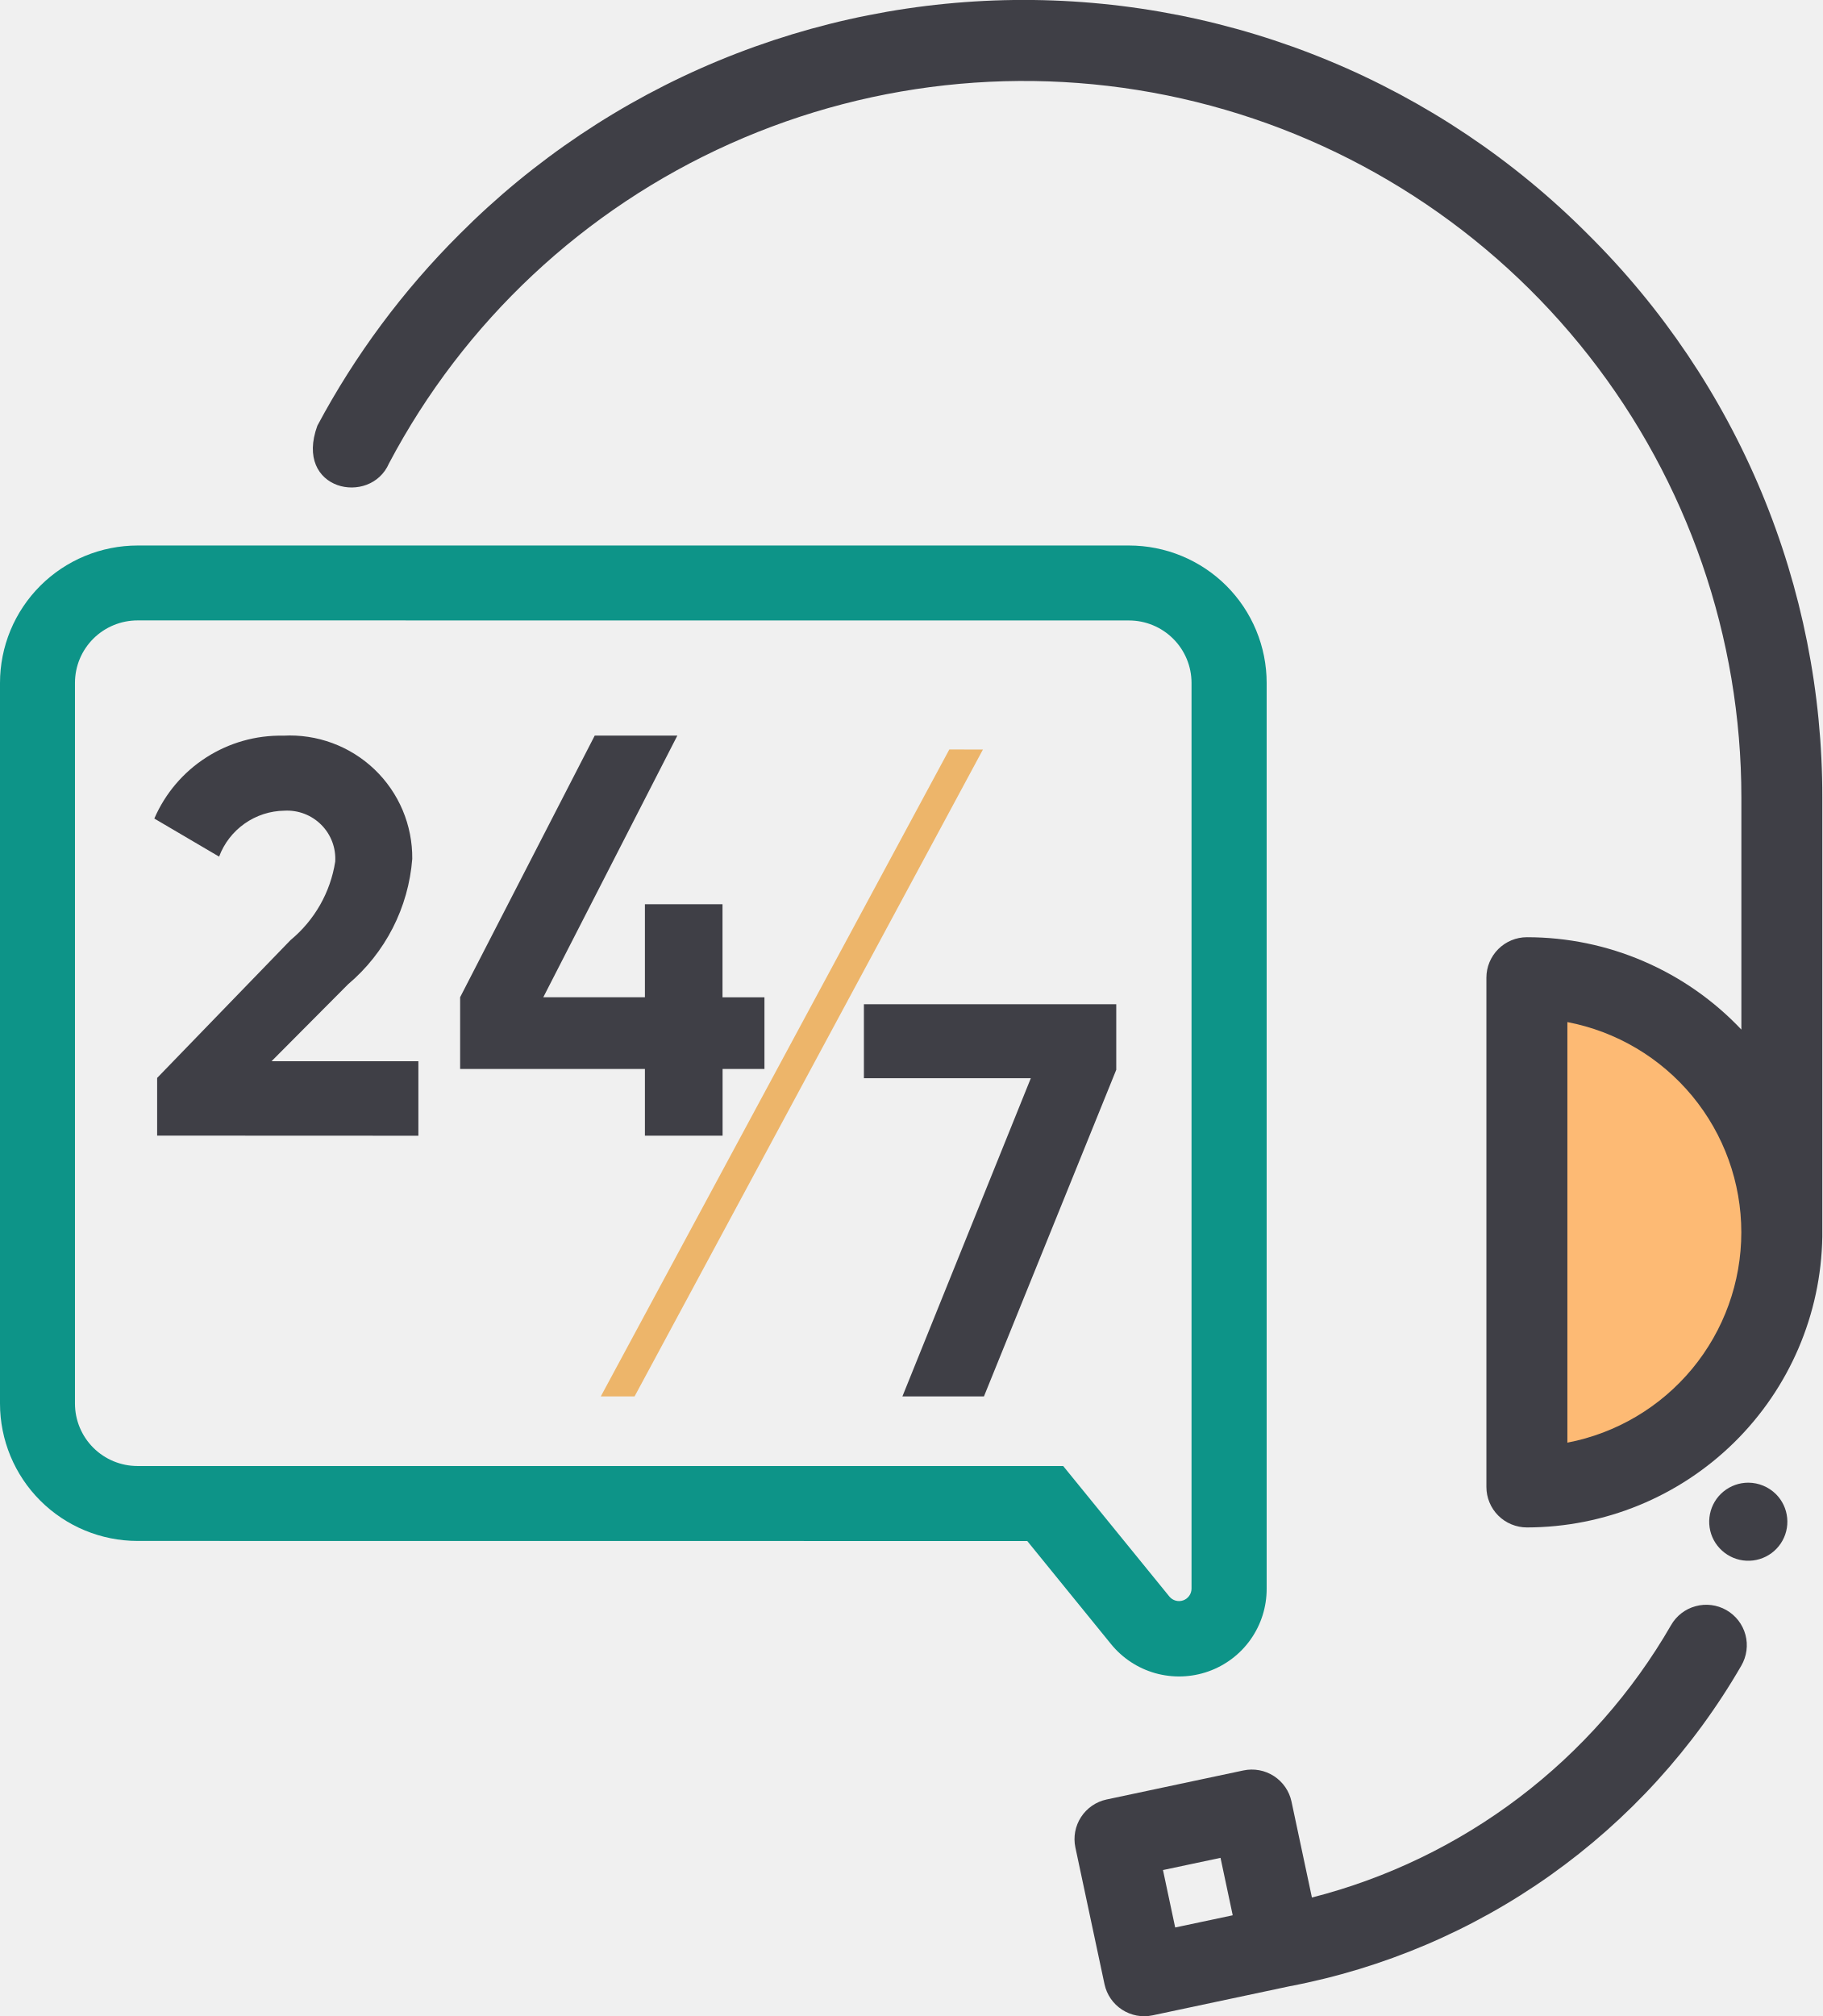
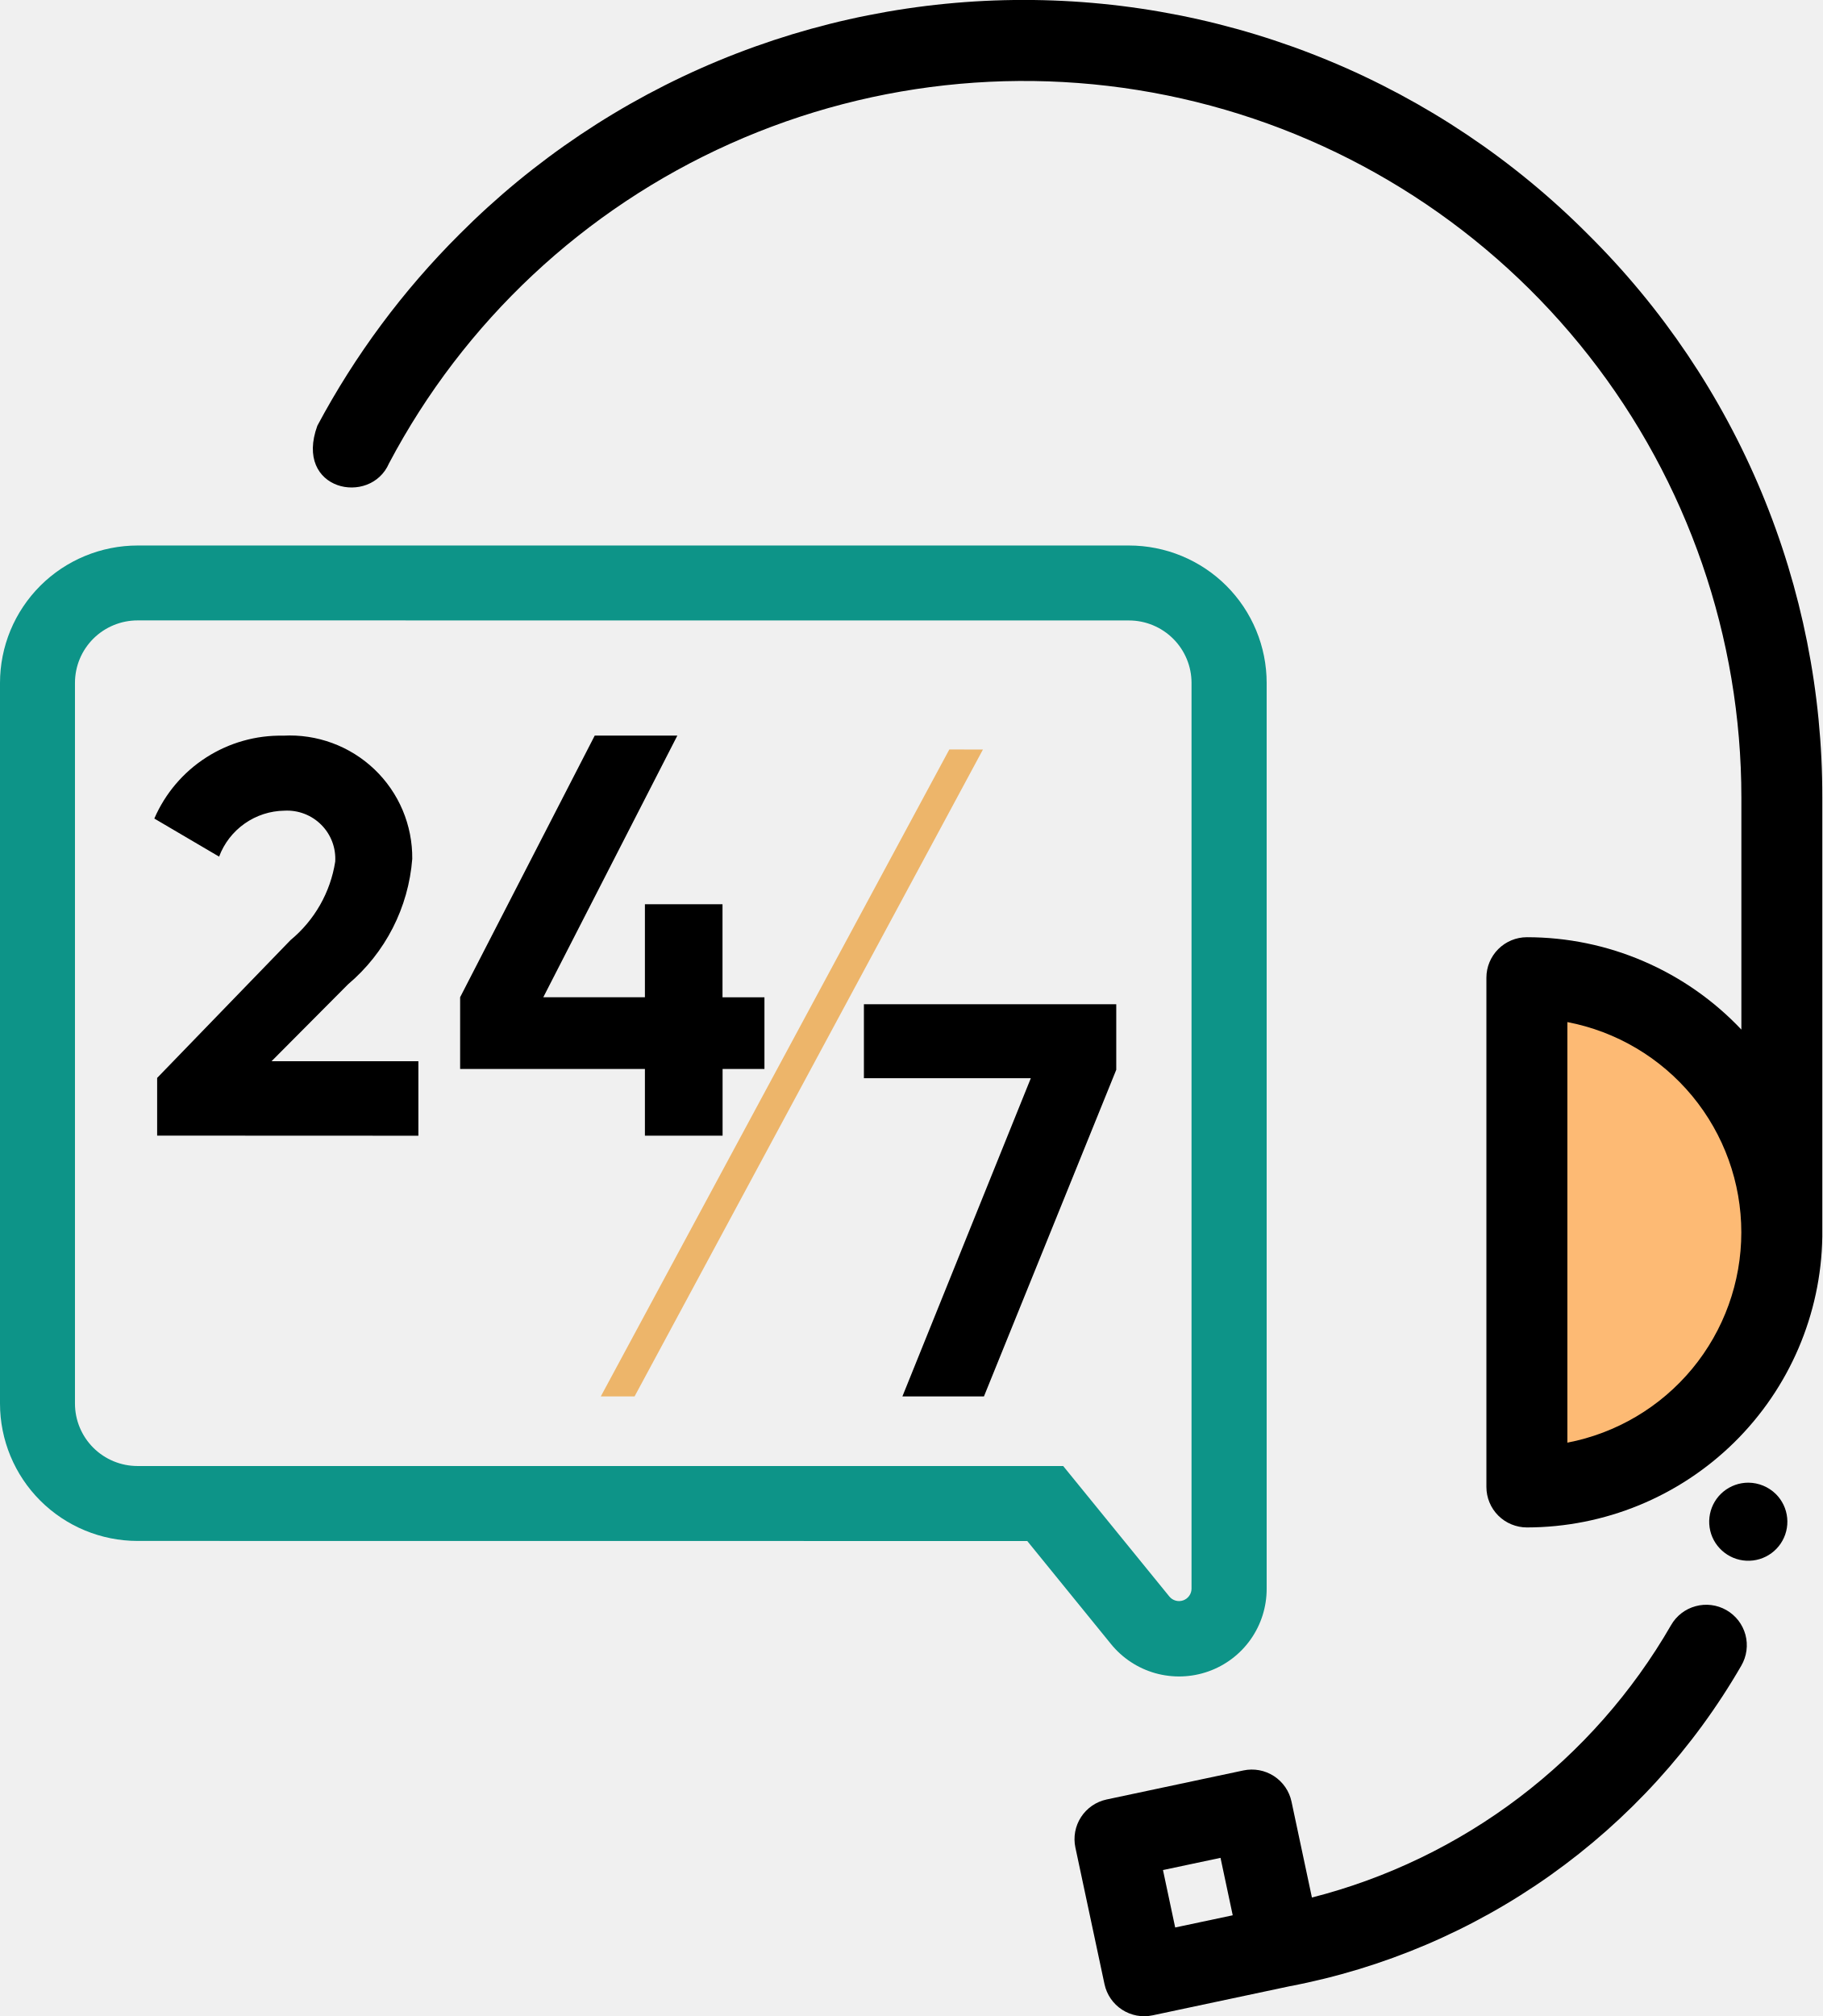
<svg xmlns="http://www.w3.org/2000/svg" width="66" height="73" viewBox="0 0 66 73" fill="none">
  <g clip-path="url(#clip0_862_573)">
    <path fill-rule="evenodd" clip-rule="evenodd" d="M55.297 53.843C57.746 53.843 60.095 52.872 61.827 51.143C63.559 49.414 64.531 47.069 64.531 44.624C64.531 42.179 63.559 39.834 61.827 38.105C60.095 36.377 57.746 35.405 55.297 35.405V53.843Z" fill="#FDBA74" />
-     <path fill-rule="evenodd" clip-rule="evenodd" d="M56.764 52.235V37.01C58.537 37.35 60.135 38.297 61.285 39.686C62.434 41.076 63.063 42.822 63.063 44.624C63.063 46.426 62.434 48.172 61.285 49.562C60.135 50.951 58.537 51.898 56.764 52.239V52.235ZM57.503 8.479C54.826 5.791 51.642 3.658 48.136 2.202C44.63 0.747 40.871 -0.002 37.074 -0.002C33.277 -0.002 29.517 0.747 26.011 2.202C22.505 3.658 19.322 5.791 16.644 8.479C14.592 10.523 12.857 12.86 11.494 15.414C10.632 17.765 13.414 18.339 14.089 16.777C16.797 11.649 21.147 7.574 26.445 5.203C31.743 2.831 37.684 2.299 43.32 3.691C48.956 5.084 53.963 8.321 57.542 12.886C61.12 17.451 63.065 23.08 63.065 28.877V37.282C62.067 36.225 60.863 35.384 59.528 34.809C58.193 34.233 56.754 33.937 55.299 33.937C54.91 33.937 54.536 34.092 54.261 34.367C53.986 34.642 53.831 35.014 53.831 35.403V53.843C53.831 54.035 53.869 54.226 53.943 54.404C54.016 54.582 54.124 54.743 54.261 54.88C54.397 55.016 54.559 55.124 54.737 55.197C54.916 55.271 55.106 55.309 55.299 55.309C58.108 55.305 60.803 54.2 62.804 52.232C64.805 50.264 65.951 47.59 65.996 44.786C65.996 44.767 65.996 39.465 65.996 28.877C66.002 25.086 65.254 21.331 63.797 17.83C62.339 14.329 60.201 11.151 57.505 8.481L57.503 8.479Z" fill="#3F3F46" />
-     <path fill-rule="evenodd" clip-rule="evenodd" d="M63.316 53.688C62.988 53.688 62.671 53.802 62.417 54.009C62.164 54.216 61.991 54.505 61.927 54.826C61.863 55.147 61.912 55.48 62.066 55.768C62.221 56.056 62.471 56.282 62.773 56.408C63.076 56.533 63.412 56.55 63.726 56.455C64.039 56.36 64.31 56.16 64.492 55.888C64.674 55.616 64.756 55.289 64.724 54.964C64.692 54.638 64.548 54.334 64.317 54.103C64.05 53.839 63.691 53.69 63.316 53.688Z" fill="#3F3F46" />
-     <path fill-rule="evenodd" clip-rule="evenodd" d="M42.118 67.715L44.202 67.273L44.644 69.353L42.56 69.795L42.118 67.715ZM62.52 58.301C62.183 58.109 61.782 58.058 61.407 58.161C61.031 58.263 60.712 58.509 60.519 58.846C59.119 61.274 57.248 63.397 55.014 65.091C52.78 66.785 50.23 68.016 47.512 68.71L46.773 65.238C46.733 65.05 46.657 64.871 46.547 64.712C46.438 64.554 46.299 64.418 46.137 64.313C45.975 64.208 45.794 64.136 45.605 64.101C45.415 64.066 45.221 64.068 45.032 64.108L40.076 65.16C39.696 65.241 39.363 65.47 39.151 65.796C38.939 66.122 38.865 66.519 38.946 66.899L40 71.846C40.04 72.034 40.117 72.213 40.226 72.372C40.335 72.531 40.475 72.666 40.636 72.771C40.798 72.876 40.979 72.948 41.169 72.984C41.358 73.019 41.553 73.016 41.742 72.976L46.697 71.924C50.101 71.278 53.325 69.906 56.149 67.902C58.974 65.898 61.332 63.309 63.063 60.313C63.16 60.145 63.224 59.96 63.249 59.768C63.275 59.576 63.262 59.381 63.212 59.194C63.161 59.007 63.074 58.832 62.956 58.679C62.837 58.526 62.689 58.397 62.52 58.301Z" fill="#3F3F46" />
+     <path fill-rule="evenodd" clip-rule="evenodd" d="M56.764 52.235V37.01C58.537 37.35 60.135 38.297 61.285 39.686C62.434 41.076 63.063 42.822 63.063 44.624C63.063 46.426 62.434 48.172 61.285 49.562C60.135 50.951 58.537 51.898 56.764 52.239V52.235ZM57.503 8.479C54.826 5.791 51.642 3.658 48.136 2.202C44.63 0.747 40.871 -0.002 37.074 -0.002C33.277 -0.002 29.517 0.747 26.011 2.202C22.505 3.658 19.322 5.791 16.644 8.479C14.592 10.523 12.857 12.86 11.494 15.414C10.632 17.765 13.414 18.339 14.089 16.777C16.797 11.649 21.147 7.574 26.445 5.203C31.743 2.831 37.684 2.299 43.32 3.691C48.956 5.084 53.963 8.321 57.542 12.886C61.12 17.451 63.065 23.08 63.065 28.877V37.282C62.067 36.225 60.863 35.384 59.528 34.809C58.193 34.233 56.754 33.937 55.299 33.937C54.91 33.937 54.536 34.092 54.261 34.367C53.986 34.642 53.831 35.014 53.831 35.403V53.843C53.831 54.035 53.869 54.226 53.943 54.404C54.016 54.582 54.124 54.743 54.261 54.88C54.397 55.016 54.559 55.124 54.737 55.197C54.916 55.271 55.106 55.309 55.299 55.309C58.108 55.305 60.803 54.2 62.804 52.232C64.805 50.264 65.951 47.59 65.996 44.786C65.996 44.767 65.996 39.465 65.996 28.877C66.002 25.086 65.254 21.331 63.797 17.83C62.339 14.329 60.201 11.151 57.505 8.481L57.503 8.479Z" fill="currentColor" />
+     <path fill-rule="evenodd" clip-rule="evenodd" d="M63.316 53.688C62.988 53.688 62.671 53.802 62.417 54.009C62.164 54.216 61.991 54.505 61.927 54.826C61.863 55.147 61.912 55.48 62.066 55.768C62.221 56.056 62.471 56.282 62.773 56.408C63.076 56.533 63.412 56.55 63.726 56.455C64.039 56.36 64.31 56.16 64.492 55.888C64.674 55.616 64.756 55.289 64.724 54.964C64.692 54.638 64.548 54.334 64.317 54.103C64.05 53.839 63.691 53.69 63.316 53.688Z" fill="currentColor" />
+     <path fill-rule="evenodd" clip-rule="evenodd" d="M42.118 67.715L44.202 67.273L44.644 69.353L42.56 69.795L42.118 67.715ZM62.52 58.301C62.183 58.109 61.782 58.058 61.407 58.161C61.031 58.263 60.712 58.509 60.519 58.846C59.119 61.274 57.248 63.397 55.014 65.091C52.78 66.785 50.23 68.016 47.512 68.71L46.773 65.238C46.733 65.05 46.657 64.871 46.547 64.712C46.438 64.554 46.299 64.418 46.137 64.313C45.975 64.208 45.794 64.136 45.605 64.101C45.415 64.066 45.221 64.068 45.032 64.108L40.076 65.16C39.696 65.241 39.363 65.47 39.151 65.796C38.939 66.122 38.865 66.519 38.946 66.899L40 71.846C40.04 72.034 40.117 72.213 40.226 72.372C40.335 72.531 40.475 72.666 40.636 72.771C40.798 72.876 40.979 72.948 41.169 72.984C41.358 73.019 41.553 73.016 41.742 72.976L46.697 71.924C50.101 71.278 53.325 69.906 56.149 67.902C58.974 65.898 61.332 63.309 63.063 60.313C63.16 60.145 63.224 59.96 63.249 59.768C63.275 59.576 63.262 59.381 63.212 59.194C63.161 59.007 63.074 58.832 62.956 58.679C62.837 58.526 62.689 58.397 62.52 58.301Z" fill="currentColor" />
    <path fill-rule="evenodd" clip-rule="evenodd" d="M4.985 55.798C3.663 55.798 2.395 55.273 1.46 54.34C0.525 53.407 0 52.141 0 50.821V24.729C0 24.076 0.129 23.429 0.379 22.825C0.63 22.221 0.997 21.673 1.46 21.21C1.923 20.748 2.472 20.382 3.077 20.132C3.682 19.882 4.33 19.753 4.985 19.753H40.888C41.543 19.753 42.191 19.882 42.796 20.132C43.4 20.382 43.95 20.748 44.413 21.21C44.876 21.673 45.243 22.221 45.493 22.825C45.744 23.429 45.873 24.076 45.873 24.729V57.528C45.875 58.184 45.673 58.824 45.295 59.361C44.917 59.898 44.381 60.304 43.761 60.523C43.142 60.742 42.47 60.764 41.837 60.586C41.205 60.407 40.644 60.037 40.231 59.526L37.203 55.801L4.985 55.798ZM4.985 22.465C4.687 22.465 4.391 22.523 4.116 22.637C3.841 22.75 3.59 22.917 3.379 23.127C3.169 23.338 3.001 23.587 2.887 23.862C2.773 24.137 2.715 24.432 2.715 24.729V50.823C2.715 51.423 2.954 51.998 3.379 52.423C3.804 52.847 4.38 53.085 4.981 53.085H38.504L42.348 57.809C42.407 57.881 42.487 57.934 42.577 57.959C42.667 57.984 42.762 57.981 42.85 57.95C42.939 57.918 43.015 57.861 43.069 57.784C43.123 57.708 43.152 57.617 43.152 57.524V24.729C43.152 24.129 42.913 23.554 42.488 23.13C42.063 22.706 41.487 22.467 40.886 22.467L4.985 22.465Z" fill="#0D9488" />
-     <path fill-rule="evenodd" clip-rule="evenodd" d="M31.287 36.364H40.426V38.737L35.634 50.565H32.681L37.332 39.042H31.287V36.364ZM27.685 36.112V38.708H26.169V41.123H23.356V38.708H16.664V36.11L21.538 26.637H24.53L19.676 36.11H23.356V32.743H26.166V36.112H27.685ZM5.691 41.121V39.032L10.522 34.041C11.391 33.323 11.966 32.313 12.14 31.201C12.155 30.955 12.118 30.709 12.031 30.479C11.944 30.249 11.809 30.04 11.635 29.866C11.461 29.691 11.253 29.556 11.023 29.468C10.793 29.38 10.546 29.341 10.3 29.355C9.784 29.362 9.282 29.525 8.86 29.822C8.438 30.119 8.115 30.536 7.935 31.019L5.589 29.64C5.981 28.733 6.634 27.963 7.466 27.429C8.298 26.894 9.271 26.619 10.26 26.639C10.865 26.606 11.47 26.698 12.038 26.908C12.606 27.118 13.125 27.442 13.563 27.86C14.001 28.279 14.348 28.782 14.583 29.339C14.818 29.897 14.936 30.496 14.93 31.101C14.862 31.974 14.622 32.825 14.223 33.605C13.824 34.384 13.274 35.077 12.604 35.643L9.834 38.427H15.152V41.125L5.691 41.121Z" fill="#3F3F46" />
+     <path fill-rule="evenodd" clip-rule="evenodd" d="M31.287 36.364H40.426V38.737L35.634 50.565H32.681L37.332 39.042H31.287V36.364ZM27.685 36.112V38.708H26.169V41.123H23.356V38.708H16.664V36.11L21.538 26.637H24.53L19.676 36.11H23.356V32.743H26.166V36.112H27.685ZM5.691 41.121V39.032L10.522 34.041C11.391 33.323 11.966 32.313 12.14 31.201C12.155 30.955 12.118 30.709 12.031 30.479C11.944 30.249 11.809 30.04 11.635 29.866C11.461 29.691 11.253 29.556 11.023 29.468C10.793 29.38 10.546 29.341 10.3 29.355C9.784 29.362 9.282 29.525 8.86 29.822C8.438 30.119 8.115 30.536 7.935 31.019L5.589 29.64C5.981 28.733 6.634 27.963 7.466 27.429C8.298 26.894 9.271 26.619 10.26 26.639C10.865 26.606 11.47 26.698 12.038 26.908C12.606 27.118 13.125 27.442 13.563 27.86C14.001 28.279 14.348 28.782 14.583 29.339C14.818 29.897 14.936 30.496 14.93 31.101C14.862 31.974 14.622 32.825 14.223 33.605C13.824 34.384 13.274 35.077 12.604 35.643L9.834 38.427H15.152V41.125L5.691 41.121Z" fill="currentColor" />
    <path fill-rule="evenodd" clip-rule="evenodd" d="M34.38 27.139L21.758 50.565H22.981L35.598 27.14L34.38 27.139Z" fill="#EDB56A" />
  </g>
  <defs>
    <clipPath id="clip0_862_573">
      <rect width="66" height="73" fill="white" />
    </clipPath>
  </defs>
</svg>
